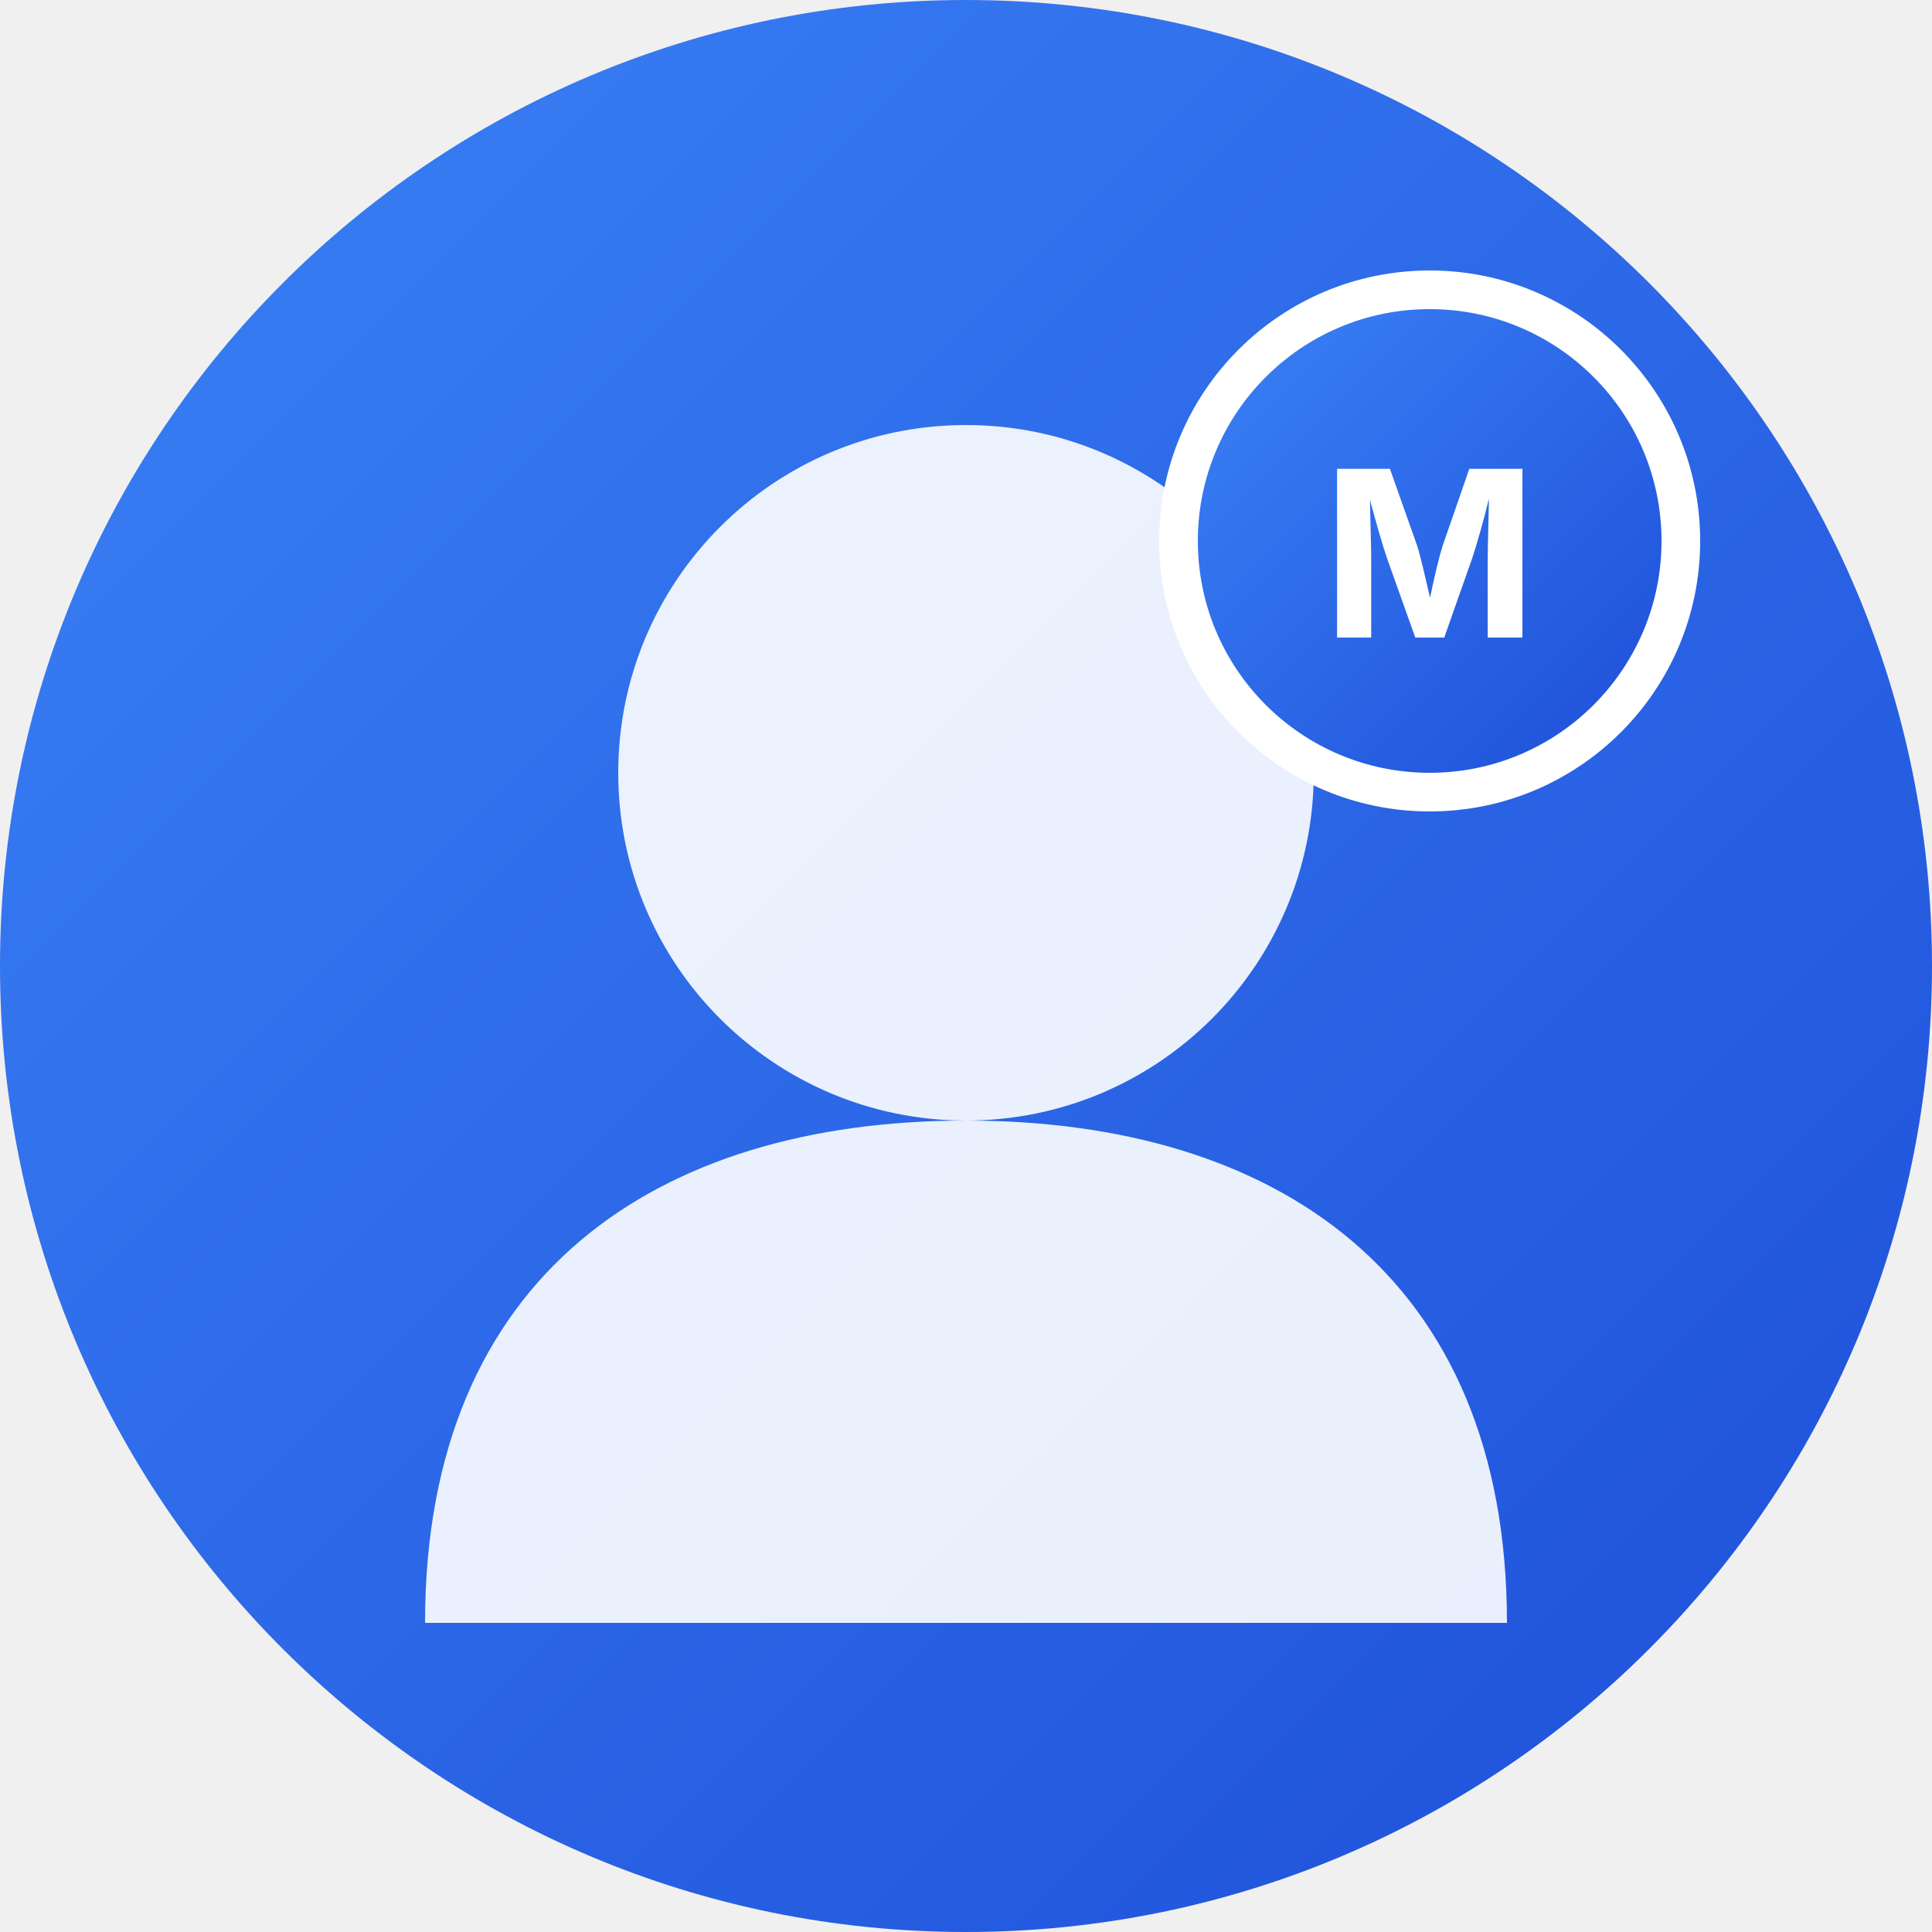
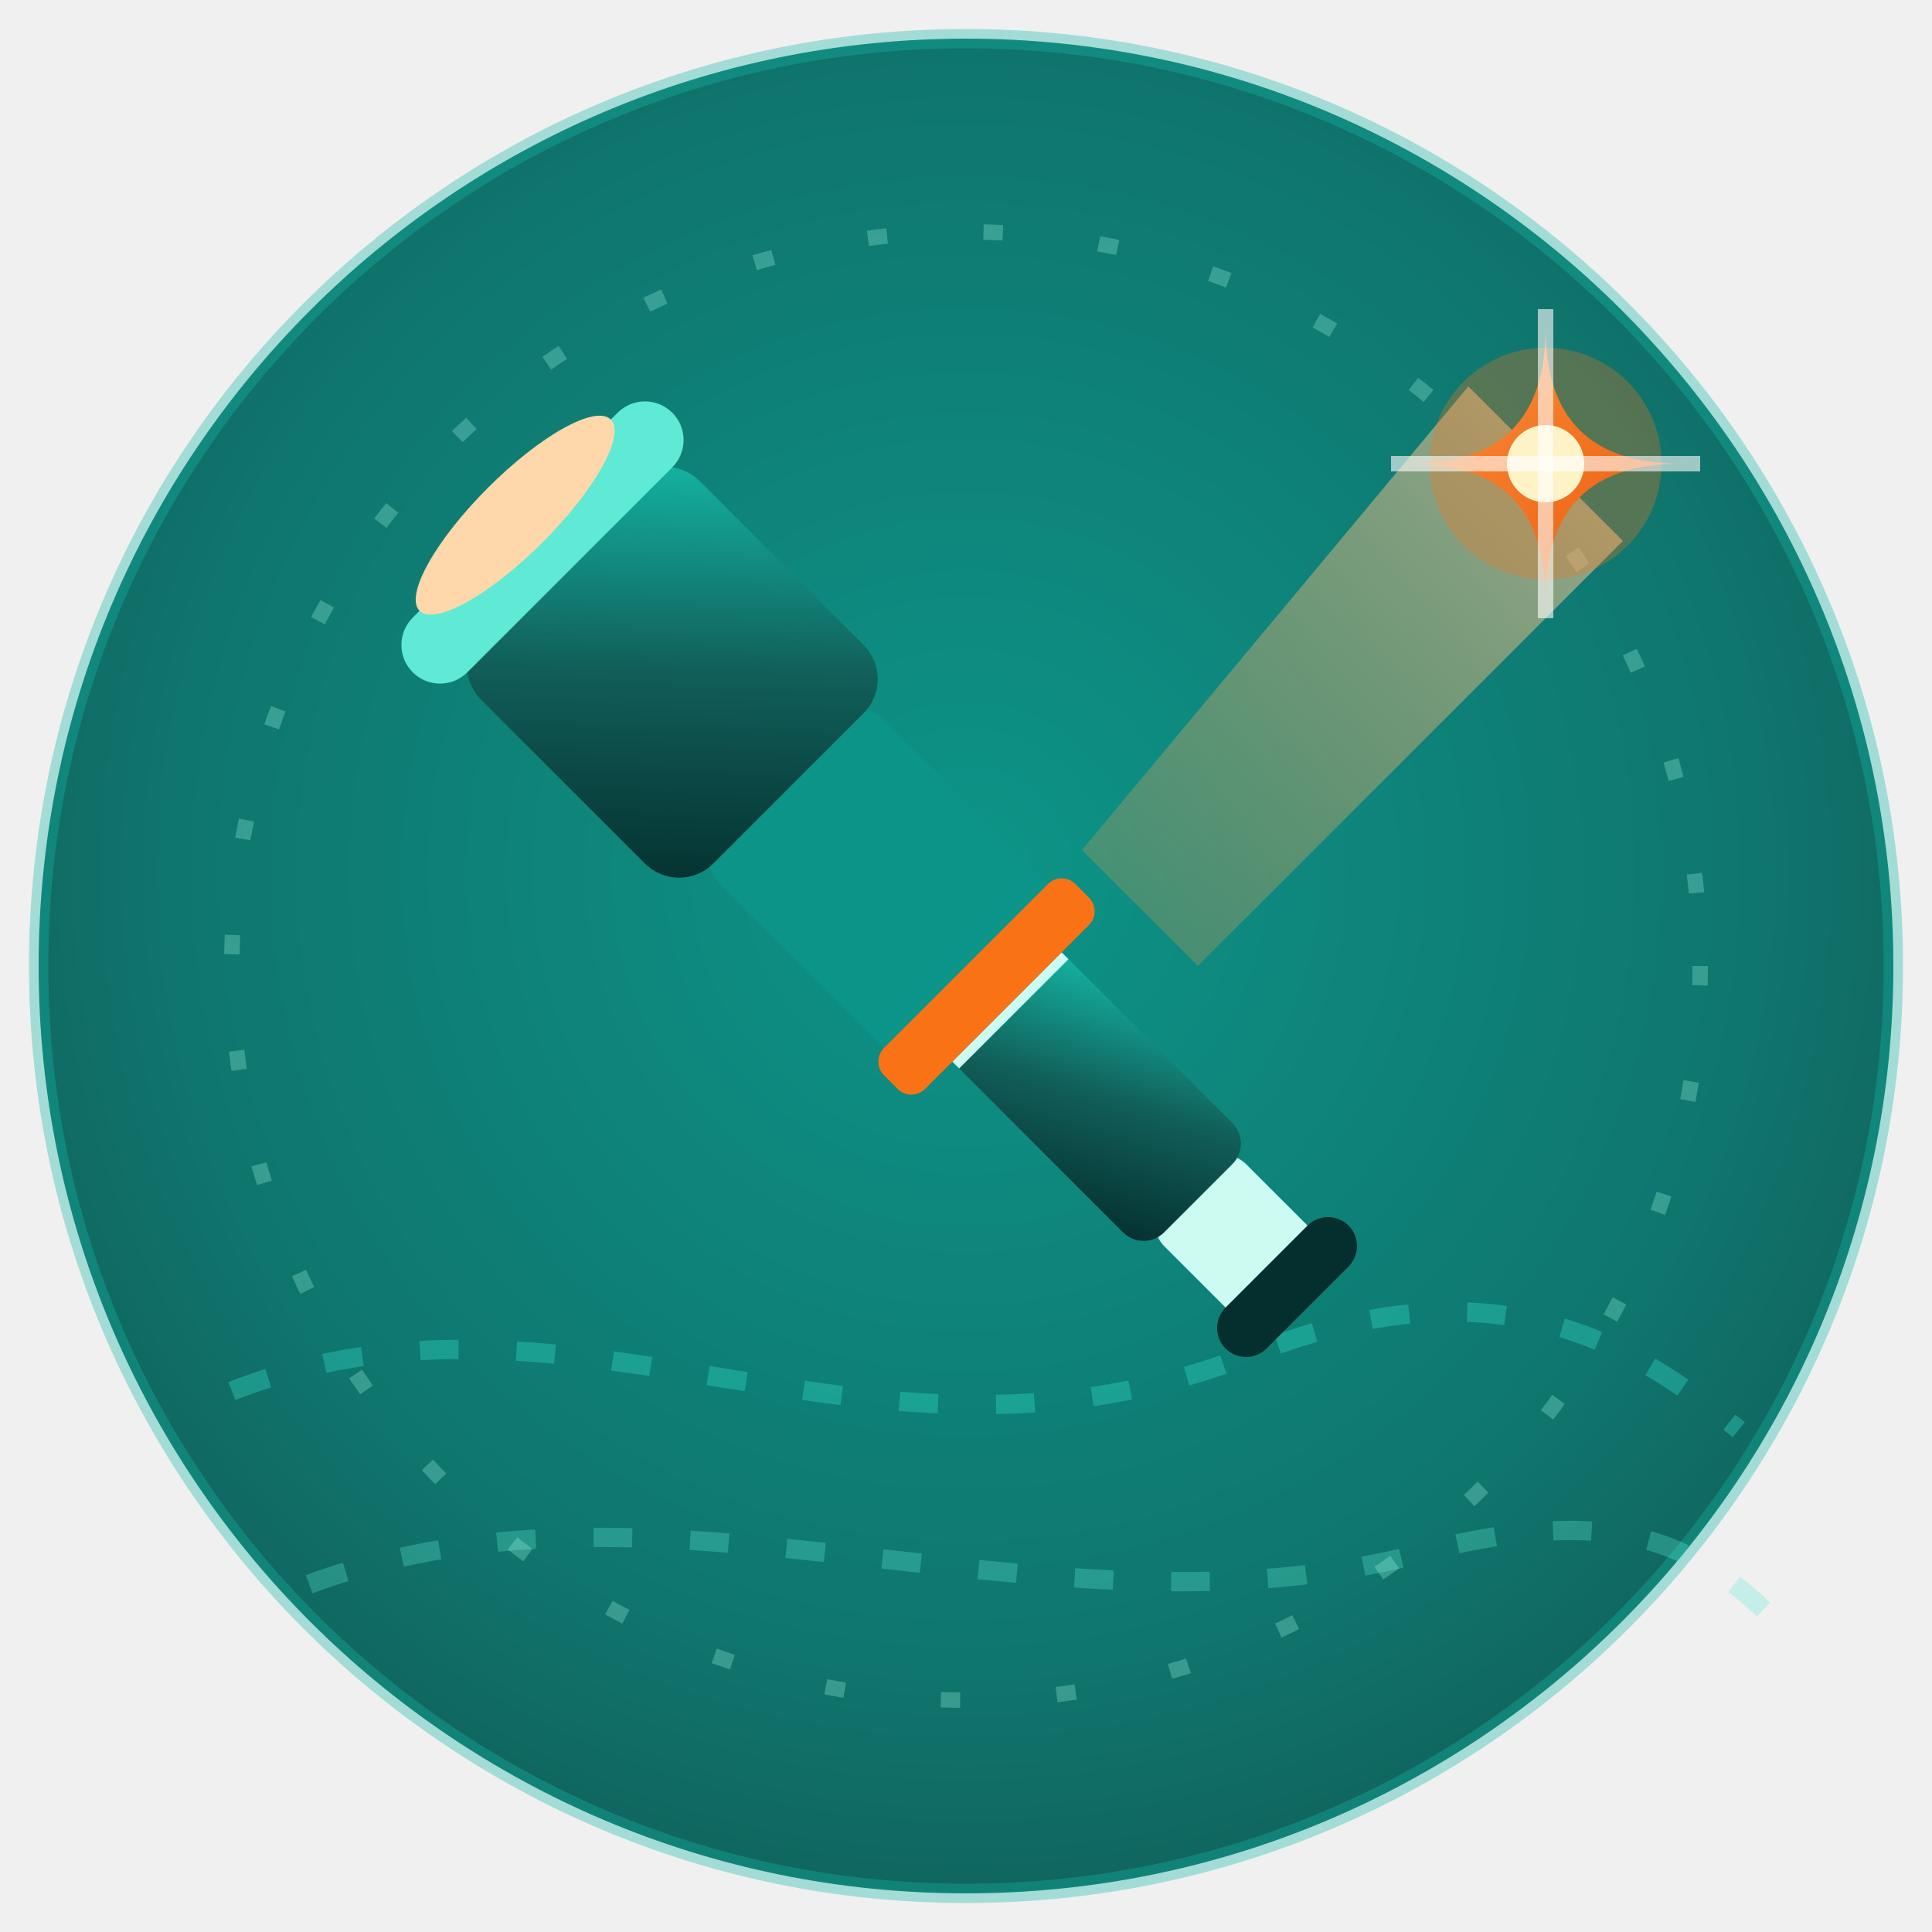
- <svg xmlns="http://www.w3.org/2000/svg" viewBox="0 0 100 100" width="100" height="100">
+ <svg xmlns="http://www.w3.org/2000/svg" viewBox="0 0 100 100" width="100%" height="100%">
  <defs>
-     <linearGradient id="grad_marco" x1="0%" y1="0%" x2="100%" y2="100%">
-       <stop offset="0%" stop-color="#3B82F6" />
-       <stop offset="100%" stop-color="#1D4ED8" />
+     <radialGradient id="bg_marco" cx="50%" cy="45%" r="60%">
+       <stop offset="0%" stop-color="#0d9488" />
+       <stop offset="70%" stop-color="#0f766e" />
+       <stop offset="100%" stop-color="#115e59" />
+     </radialGradient>
+     <linearGradient id="scope_body_marco" x1="0%" y1="100%" x2="100%" y2="0%">
+       <stop offset="0%" stop-color="#042f2e" />
+       <stop offset="50%" stop-color="#115e59" />
+       <stop offset="100%" stop-color="#14b8a6" />
+     </linearGradient>
+     <linearGradient id="beam_discovery" x1="0%" y1="100%" x2="100%" y2="0%">
+       <stop offset="0%" stop-color="#fb923c" stop-opacity="0.2" />
+       <stop offset="100%" stop-color="#fed7aa" stop-opacity="0.6" />
+     </linearGradient>
+     <linearGradient id="discovery_star" x1="0%" y1="0%" x2="100%" y2="100%">
+       <stop offset="0%" stop-color="#fb923c" />
+       <stop offset="100%" stop-color="#ea580c" />
    </linearGradient>
  </defs>
-   <rect width="100" height="100" rx="50" fill="url(#grad_marco)" />
-   <circle cx="50" cy="40" r="18" fill="#ffffff" fill-opacity="0.9" />
-   <path d="M 22 84 C 22 66, 34 58, 50 58 C 66 58, 78 66, 78 84 Z" fill="#ffffff" fill-opacity="0.9" />
-   <circle cx="74" cy="28" r="14" fill="#ffffff" />
-   <circle cx="74" cy="28" r="12" fill="url(#grad_marco)" />
-   <text x="74" y="33" font-family="system-ui, -apple-system, sans-serif" font-size="12" font-weight="bold" fill="#ffffff" text-anchor="middle">M</text>
+   <circle cx="50" cy="50" r="48" fill="url(#bg_marco)" stroke="#14b8a6" stroke-width="1" stroke-opacity="0.35" />
+   <path d="M 12 72 C 30 65, 45 78, 65 70 C 78 65, 85 70, 90 74" fill="none" stroke="#2dd4bf" stroke-width="1" stroke-dasharray="2 3" opacity="0.4" />
+   <path d="M 16 82 C 35 75, 55 86, 75 80 C 84 78, 88 80, 92 84" fill="none" stroke="#5eead4" stroke-width="1" stroke-dasharray="2 3" opacity="0.3" />
+   <circle cx="50" cy="50" r="38" fill="none" stroke="#99f6e4" stroke-width="0.8" stroke-dasharray="1 5" opacity="0.3" />
+   <polygon points="56,44 76,20 84,28 62,50" fill="url(#beam_discovery)" />
+   <g transform="translate(80, 24)">
+     <circle cx="0" cy="0" r="6" fill="#f97316" opacity="0.3" />
+     <path d="M 0,-7 Q 0,0 7,0 Q 0,0 0,7 Q 0,0 -7,0 Q 0,0 0,-7 Z" fill="url(#discovery_star)" />
+     <circle cx="0" cy="0" r="2" fill="#fef3c7" />
+   </g>
+   <g transform="rotate(-45 50 50)">
+     <rect x="47" y="66" width="6" height="8" rx="1.5" fill="#ccfbf1" />
+     <rect x="45.5" y="72" width="9" height="3" rx="1.5" fill="#042f2e" />
+     <rect x="46" y="52" width="8" height="15" rx="1.5" fill="url(#scope_body_marco)" />
+     <line x1="46" y1="53" x2="54" y2="53" stroke="#ccfbf1" stroke-width="1" />
+     <rect x="44" y="36" width="12" height="17" rx="2" fill="#0d9488" />
+     <rect x="43" y="50" width="14" height="3" rx="1" fill="#f97316" />
+     <rect x="42" y="20" width="16" height="17" rx="2.5" fill="url(#scope_body_marco)" />
+     <rect x="40.5" y="17" width="19" height="4" rx="2" fill="#5eead4" />
+     <ellipse cx="50" cy="17" rx="7" ry="2" fill="#fed7aa" />
+   </g>
+   <line x1="72" y1="24" x2="88" y2="24" stroke="#ffffff" stroke-width="0.8" opacity="0.6" />
+   <line x1="80" y1="16" x2="80" y2="32" stroke="#ffffff" stroke-width="0.8" opacity="0.6" />
</svg>
